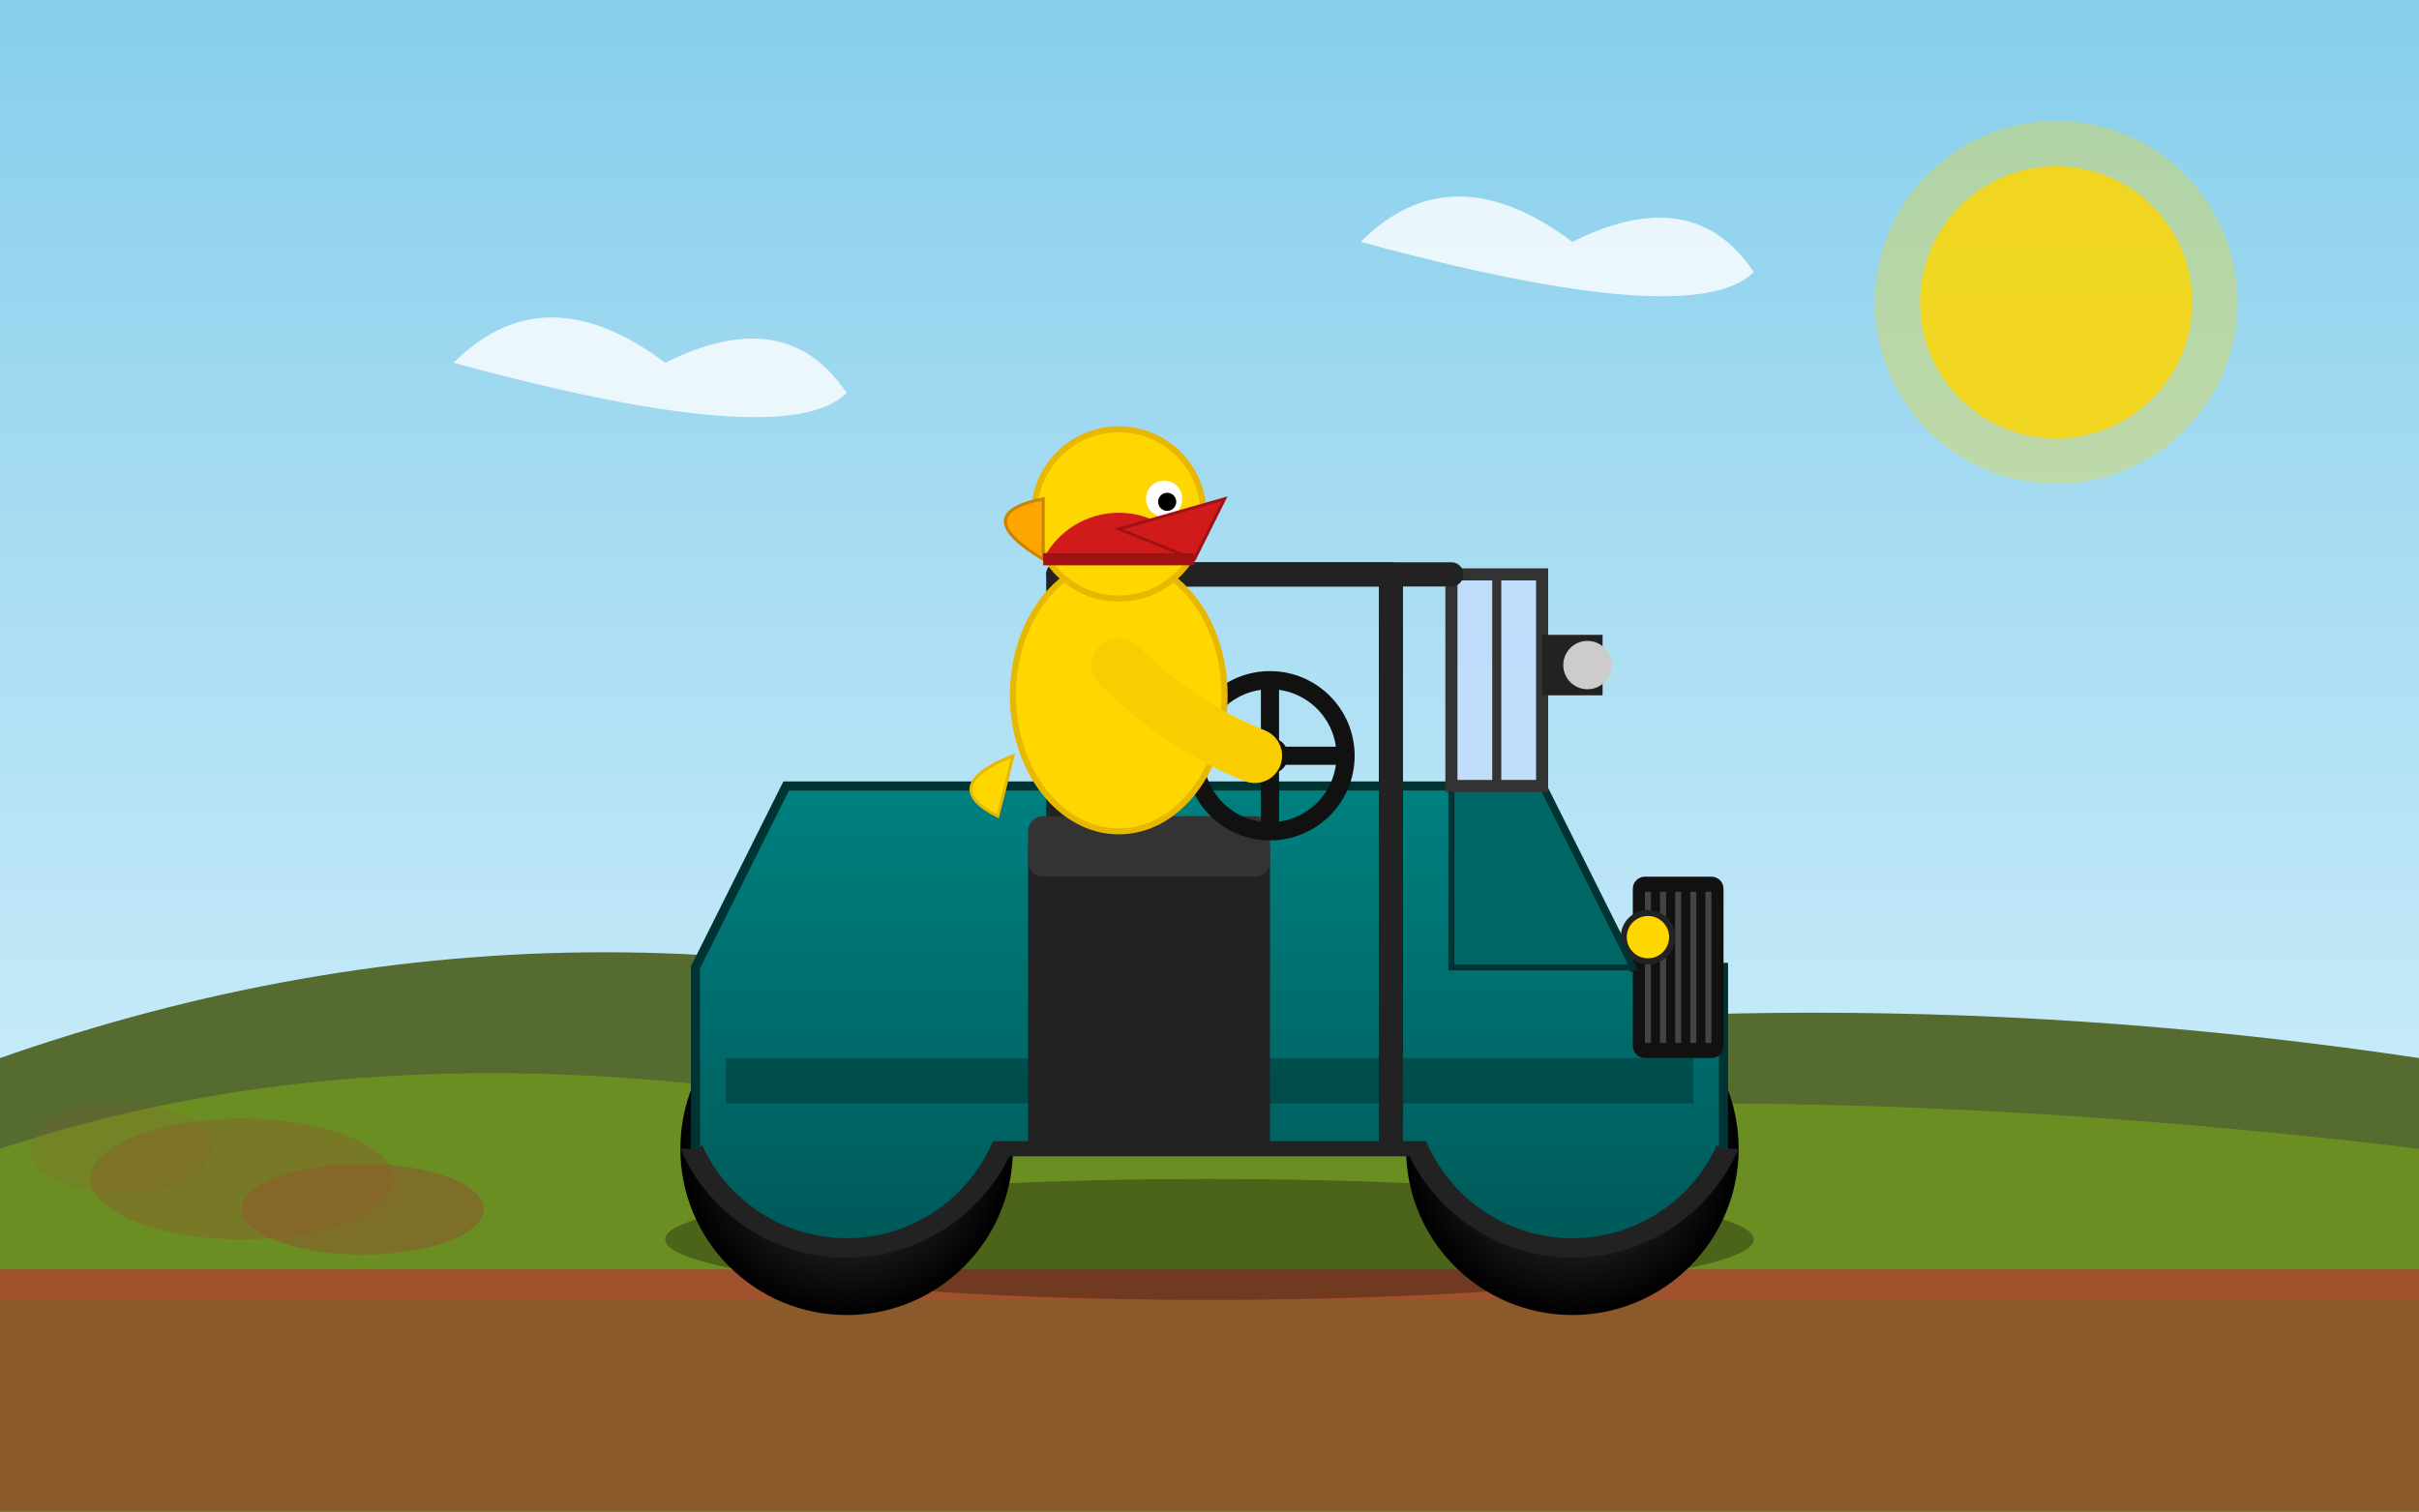
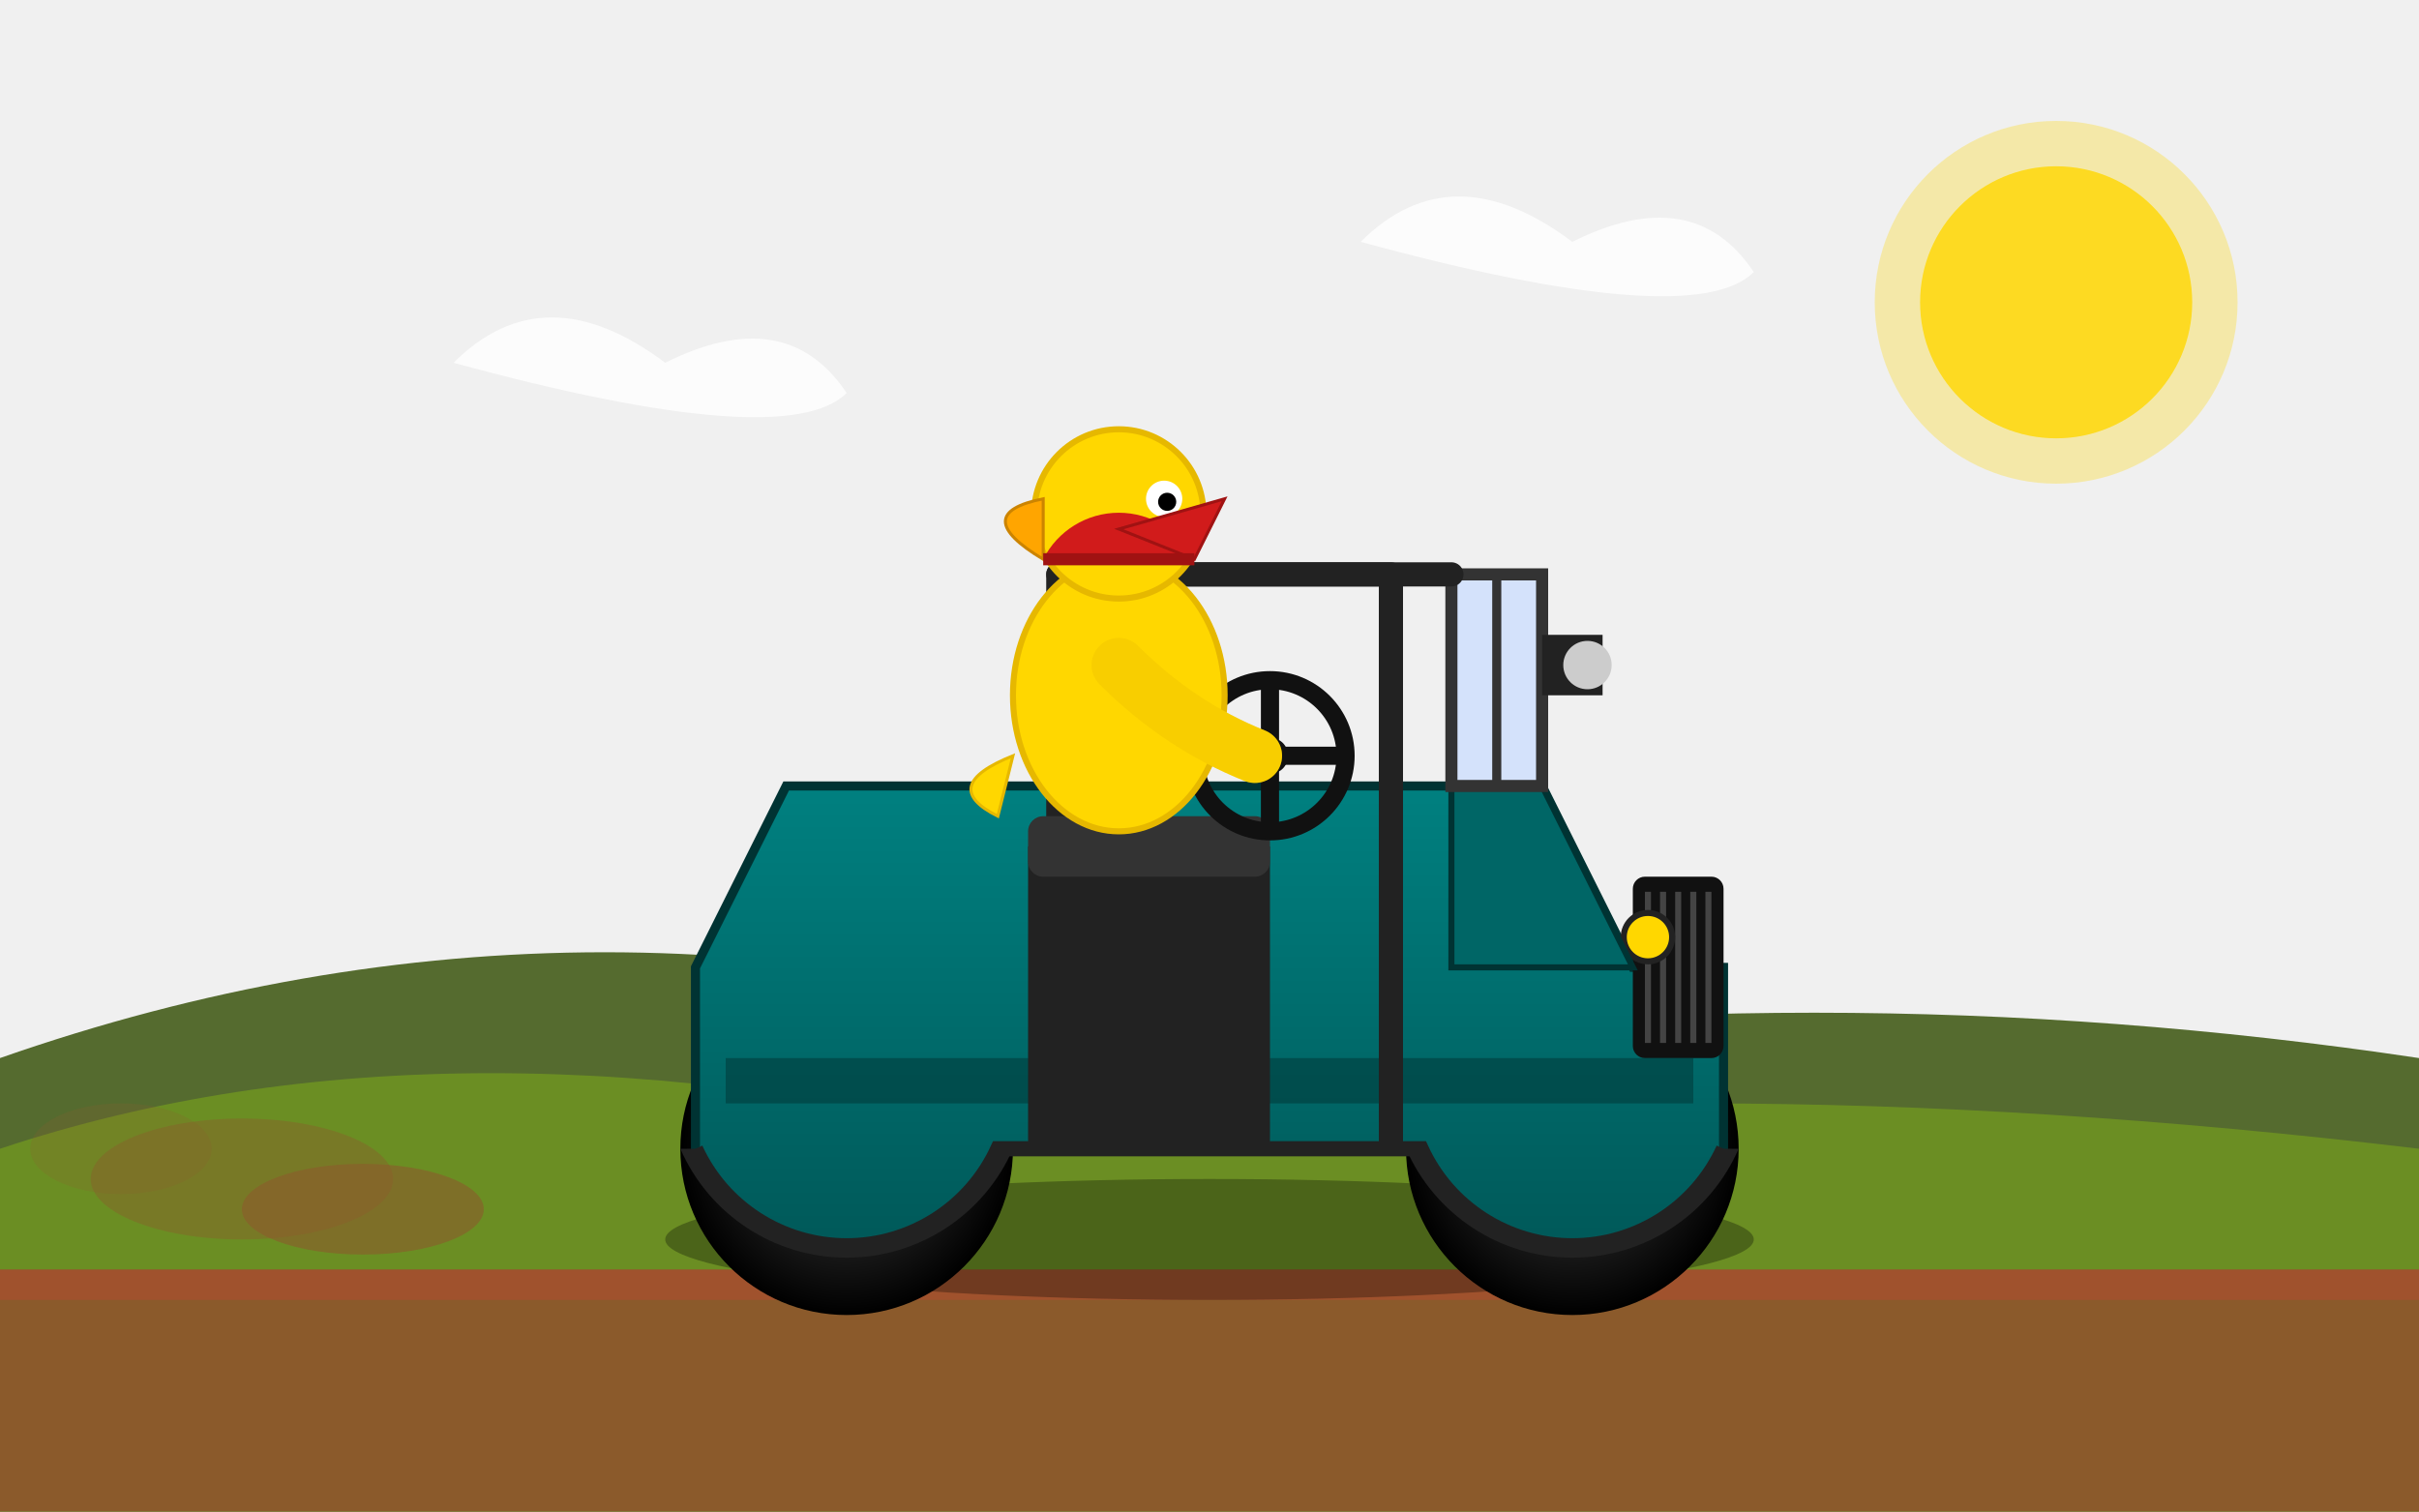
<svg xmlns="http://www.w3.org/2000/svg" viewBox="0 0 800 500">
  <defs>
    <linearGradient id="skyGrad" x1="0%" y1="0%" x2="0%" y2="100%">
      <stop offset="0%" stop-color="#87CEEB" />
      <stop offset="100%" stop-color="#E0F6FF" />
    </linearGradient>
    <linearGradient id="jeepGrad" x1="0%" y1="0%" x2="0%" y2="100%">
      <stop offset="0%" stop-color="#008080" />
      <stop offset="100%" stop-color="#005959" />
    </linearGradient>
    <radialGradient id="tireGrad" cx="50%" cy="50%" r="50%">
      <stop offset="60%" stop-color="#1A1A1A" />
      <stop offset="100%" stop-color="#000000" />
    </radialGradient>
  </defs>
-   <rect x="0" y="0" width="800" height="500" fill="url(#skyGrad)" />
+   <rect x="0" y="0" fill="url(#skyGrad)" />
  <circle cx="680" cy="100" r="45" fill="#FFD700" opacity="0.8" />
  <circle cx="680" cy="100" r="60" fill="#FFD700" opacity="0.3" />
  <path d="M 150 120 Q 180 90 220 120 Q 260 100 280 130 Q 260 150 150 120 Z" fill="#FFFFFF" opacity="0.8" />
  <path d="M 450 80 Q 480 50 520 80 Q 560 60 580 90 Q 560 110 450 80 Z" fill="#FFFFFF" opacity="0.8" />
  <path d="M 0 350 Q 200 280 400 350 Q 600 320 800 350 L 800 500 L 0 500 Z" fill="#556B2F" />
  <path d="M 0 380 Q 150 330 350 380 Q 550 350 800 380 L 800 500 L 0 500 Z" fill="#6B8E23" />
  <path d="M 0 420 L 800 420 L 800 500 L 0 500 Z" fill="#8B5A2B" />
  <path d="M 0 420 L 800 420 L 800 430 L 0 430 Z" fill="#A0522D" />
  <ellipse cx="120" cy="400" rx="40" ry="15" fill="#8B5A2B" opacity="0.6" />
  <ellipse cx="80" cy="390" rx="50" ry="20" fill="#8B5A2B" opacity="0.4" />
  <ellipse cx="40" cy="380" rx="30" ry="15" fill="#8B5A2B" opacity="0.2" />
  <ellipse cx="400" cy="410" rx="180" ry="20" fill="#000000" opacity="0.3" />
  <g id="backWheel">
    <circle cx="280" cy="380" r="55" fill="url(#tireGrad)" />
    <circle cx="280" cy="380" r="30" fill="#333333" />
    <circle cx="280" cy="380" r="25" fill="#555555" />
    <line x1="280" y1="355" x2="280" y2="405" stroke="#222" stroke-width="6" />
    <line x1="255" y1="380" x2="305" y2="380" stroke="#222" stroke-width="6" />
    <line x1="262" y1="362" x2="298" y2="398" stroke="#222" stroke-width="6" />
    <line x1="298" y1="362" x2="262" y2="398" stroke="#222" stroke-width="6" />
    <circle cx="280" cy="380" r="8" fill="#111" />
  </g>
  <g id="frontWheel">
    <circle cx="520" cy="380" r="55" fill="url(#tireGrad)" />
    <circle cx="520" cy="380" r="30" fill="#333333" />
    <circle cx="520" cy="380" r="25" fill="#555555" />
    <line x1="520" y1="355" x2="520" y2="405" stroke="#222" stroke-width="6" />
    <line x1="495" y1="380" x2="545" y2="380" stroke="#222" stroke-width="6" />
    <line x1="502" y1="362" x2="538" y2="398" stroke="#222" stroke-width="6" />
    <line x1="538" y1="362" x2="502" y2="398" stroke="#222" stroke-width="6" />
    <circle cx="520" cy="380" r="8" fill="#111" />
  </g>
  <path d="M 230 380             A 55 55 0 0 0 330 380             L 470 380             A 55 55 0 0 0 570 380             L 570 320             L 540 320             L 510 260             L 260 260             L 230 320             Z" fill="url(#jeepGrad)" stroke="#003333" stroke-width="3" />
  <path d="M 230 380 A 55 55 0 0 0 330 380 L 470 380 A 55 55 0 0 0 570 380" fill="none" stroke="#222" stroke-width="5" />
  <rect x="240" y="350" width="320" height="15" fill="#003333" opacity="0.5" />
  <path d="M 225 380 A 60 60 0 0 0 335 380 L 330 380 A 55 55 0 0 1 230 380 Z" fill="#222" />
  <path d="M 465 380 A 60 60 0 0 0 575 380 L 570 380 A 55 55 0 0 1 470 380 Z" fill="#222" />
  <rect x="540" y="290" width="30" height="60" rx="4" fill="#111" />
  <line x1="545" y1="295" x2="545" y2="345" stroke="#444" stroke-width="2" />
  <line x1="550" y1="295" x2="550" y2="345" stroke="#444" stroke-width="2" />
  <line x1="555" y1="295" x2="555" y2="345" stroke="#444" stroke-width="2" />
  <line x1="560" y1="295" x2="560" y2="345" stroke="#444" stroke-width="2" />
  <line x1="565" y1="295" x2="565" y2="345" stroke="#444" stroke-width="2" />
  <circle cx="545" cy="310" r="8" fill="#FFD700" stroke="#222" stroke-width="2" />
  <path d="M 510 260 L 540 320 L 480 320 L 480 260 Z" fill="#006666" stroke="#003333" stroke-width="2" />
  <polygon points="480,260 510,260 510,190 480,190" fill="rgba(200, 220, 255, 0.7)" stroke="#333" stroke-width="4" />
  <line x1="495" y1="190" x2="495" y2="260" stroke="#333" stroke-width="3" />
  <path d="M 350 380 L 350 190 L 460 190 L 460 380" fill="none" stroke="#222" stroke-width="8" stroke-linejoin="round" />
  <path d="M 350 190 L 480 190" fill="none" stroke="#222" stroke-width="8" stroke-linecap="round" />
  <path d="M 510 210 L 530 210 L 530 230 L 510 230 Z" fill="#222" />
  <circle cx="525" cy="220" r="8" fill="#CCCCCC" />
  <rect x="380" y="300" width="20" height="6" rx="3" fill="#222" />
  <rect x="340" y="280" width="80" height="100" fill="#222" />
  <rect x="340" y="270" width="80" height="20" rx="5" fill="#333" />
  <circle cx="420" cy="250" r="25" fill="none" stroke="#111" stroke-width="6" />
  <circle cx="420" cy="250" r="6" fill="#111" />
  <line x1="420" y1="225" x2="420" y2="275" stroke="#111" stroke-width="6" />
  <line x1="395" y1="250" x2="445" y2="250" stroke="#111" stroke-width="6" />
  <ellipse cx="370" cy="230" rx="35" ry="45" fill="#FFD700" stroke="#E6B800" stroke-width="2" />
  <path d="M 370 220 Q 390 240 415 250" stroke="#FFD700" stroke-width="18" fill="none" stroke-linecap="round" />
  <path d="M 370 220 Q 390 240 415 250" stroke="#E6B800" stroke-width="18" fill="none" stroke-linecap="round" opacity="0.3" />
  <circle cx="370" cy="170" r="28" fill="#FFD700" stroke="#E6B800" stroke-width="2" />
  <path d="M 345 165 Q 320 170 345 185 Z" fill="#FFA500" stroke="#CC8400" stroke-width="1" />
  <circle cx="385" cy="165" r="6" fill="#FFFFFF" />
  <circle cx="386" cy="166" r="3" fill="#000000" />
  <path d="M 345 185 A 28 28 0 0 1 395 185 Z" fill="#D11B1B" />
  <path d="M 370 175 L 405 165 L 395 185 Z" fill="#D11B1B" stroke="#A01212" stroke-width="1" />
  <rect x="345" y="183" width="50" height="4" fill="#A01212" />
  <path d="M 335 250 Q 310 260 330 270 Z" fill="#FFD700" stroke="#E6B800" stroke-width="1" />
</svg>
